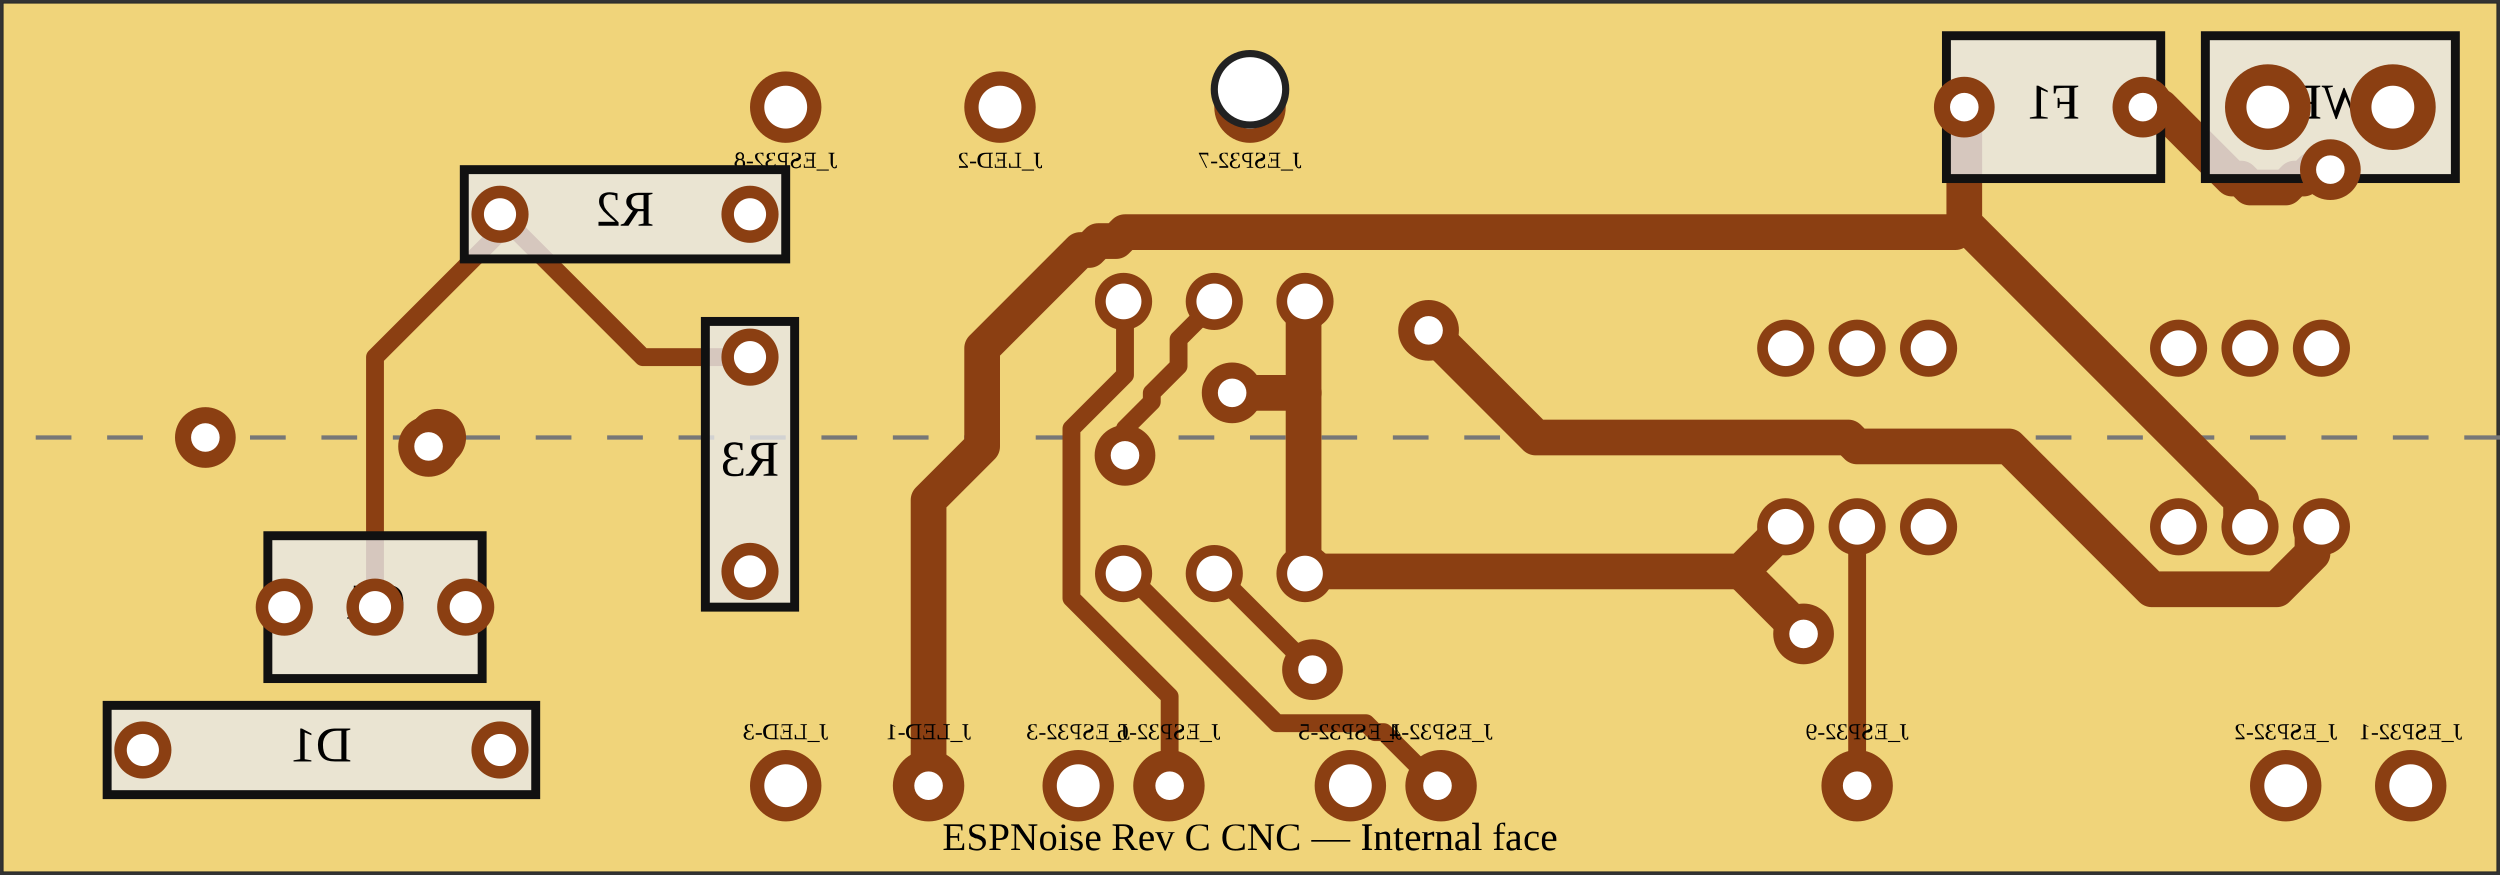
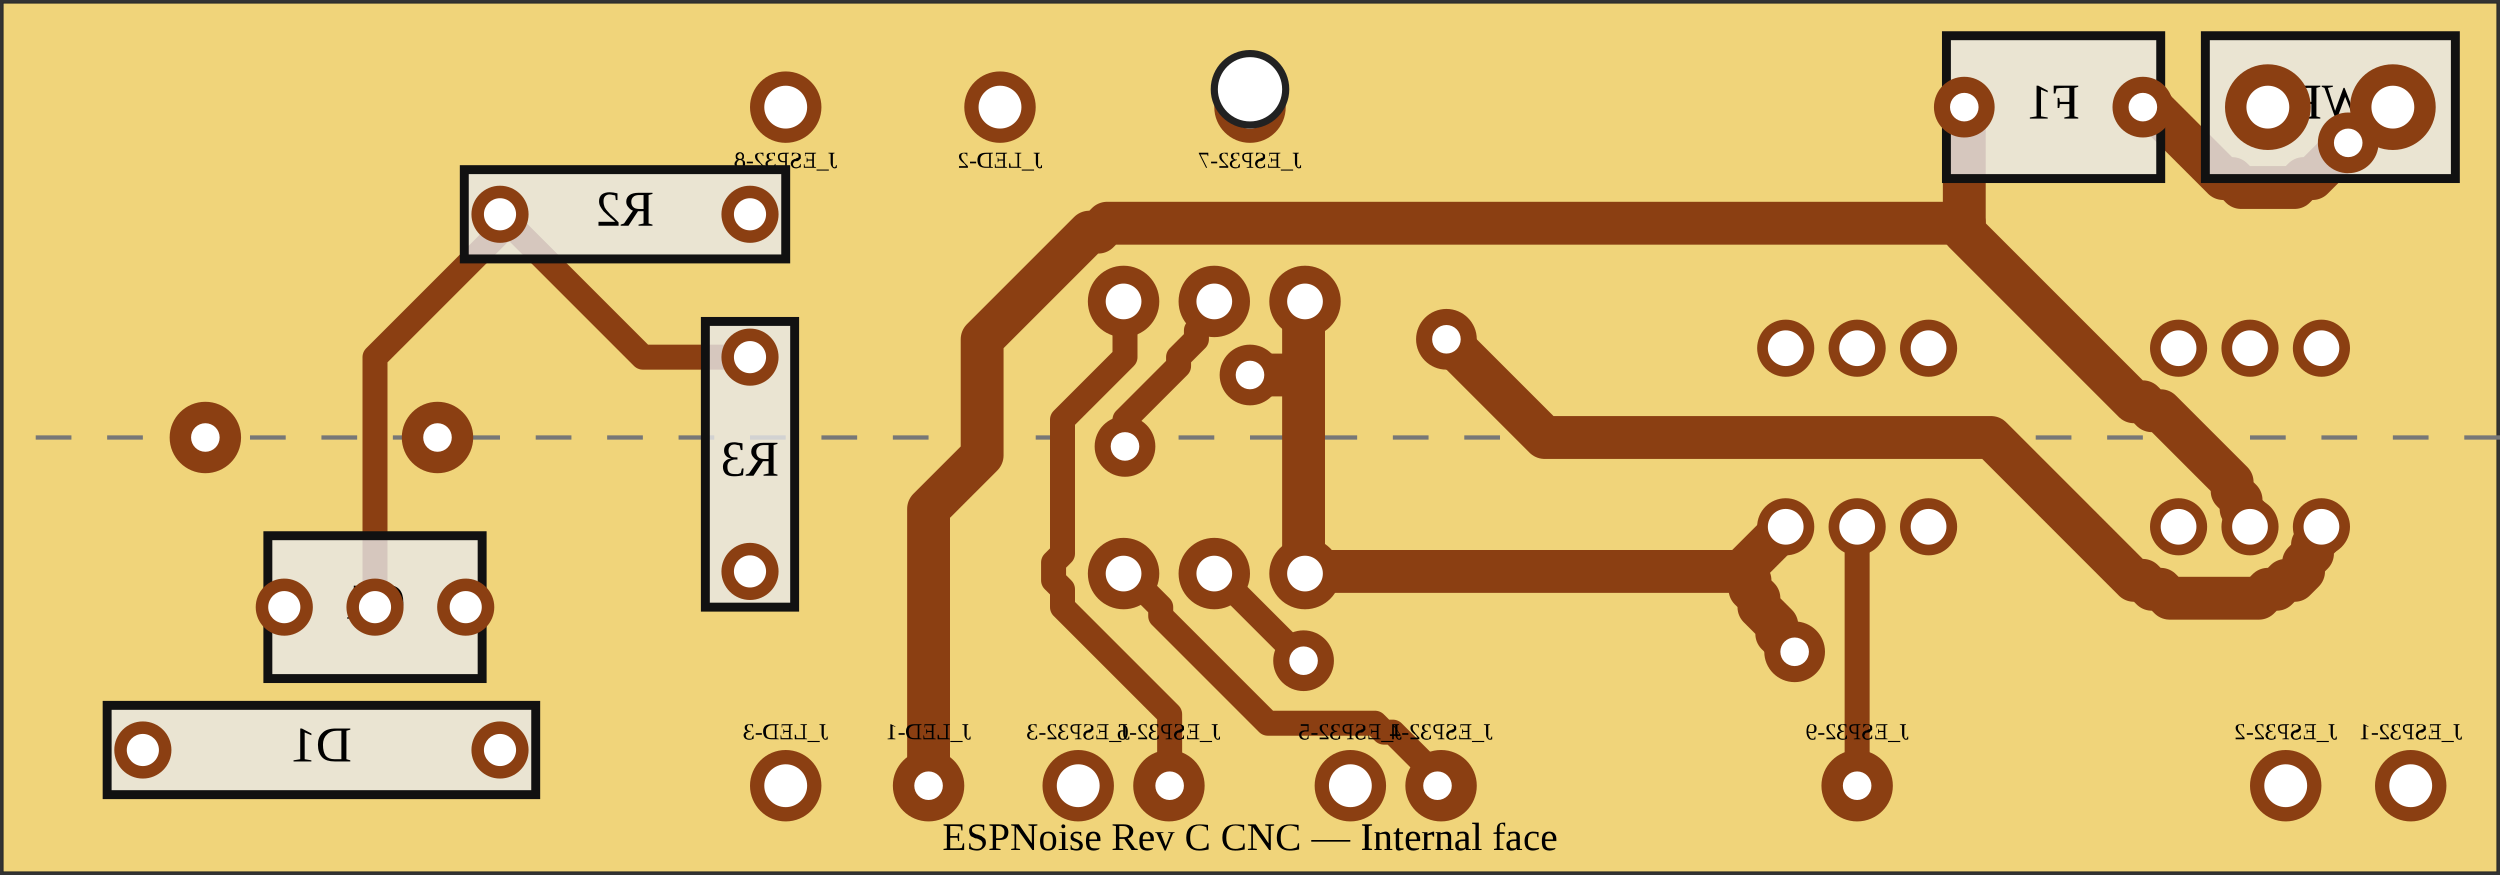
<svg xmlns="http://www.w3.org/2000/svg" width="70.0mm" height="24.5mm" viewBox="0 0 70.0 24.5">
  <rect width="70.0" height="24.5" fill="#f0d47a" stroke="#222" stroke-width="0.2" />
  <g transform="translate(70.0 0) scale(-1 1)">
    <g transform="">
      <rect width="70.0" height="24.5" fill="none" stroke="#333" stroke-width="0.15" />
      <line x1="0" y1="12.25" x2="70.0" y2="12.25" stroke="#777" stroke-width="0.12" stroke-dasharray="1,1" />
-       <polyline points="38.5,16.0 34.25,20.25 31.75,20.25 31.5,20.5 31.25,20.5 29.75,22.0" fill="none" stroke="#8b3f12" stroke-width="0.5" stroke-linecap="round" stroke-linejoin="round" />
-       <polyline points="36.0,16.0 33.25,18.75" fill="none" stroke="#8b3f12" stroke-width="0.5" stroke-linecap="round" stroke-linejoin="round" />
-       <polyline points="38.5,8.5 38.5,10.5 40.0,12.0 40.0,16.75 37.25,19.5 37.25,22.0" fill="none" stroke="#8b3f12" stroke-width="0.5" stroke-linecap="round" stroke-linejoin="round" />
-       <polyline points="36.0,8.5 37.0,9.5 37.0,10.25 37.75,11.0 37.75,11.25 38.5,12.0 38.5,12.75" fill="none" stroke="#8b3f12" stroke-width="0.5" stroke-linecap="round" stroke-linejoin="round" />
-       <polyline points="18.0,14.75 18.0,22.0" fill="none" stroke="#8b3f12" stroke-width="0.5" stroke-linecap="round" stroke-linejoin="round" />
-       <polyline points="20.0,14.75 21.25,16.0 33.5,16.0" fill="none" stroke="#8b3f12" stroke-width="1.0" stroke-linecap="round" stroke-linejoin="round" />
-       <polyline points="33.5,16.0 33.5,8.5" fill="none" stroke="#8b3f12" stroke-width="1.0" stroke-linecap="round" stroke-linejoin="round" />
-       <polyline points="33.5,11.0 35.5,11.0" fill="none" stroke="#8b3f12" stroke-width="1.0" stroke-linecap="round" stroke-linejoin="round" />
-       <polyline points="21.25,16.0 19.5,17.75" fill="none" stroke="#8b3f12" stroke-width="1.0" stroke-linecap="round" stroke-linejoin="round" />
-       <polyline points="4.75,4.75 5.25,4.75 5.5,5.0 5.75,5.0 6.0,5.25 7.0,5.25 7.25,5.0 7.5,5.0 9.5,3.0 10.0,3.0" fill="none" stroke="#8b3f12" stroke-width="1.0" stroke-linecap="round" stroke-linejoin="round" />
-       <polyline points="7.0,14.75 7.25,14.5 7.25,14.0 15.0,6.25 15.0,3.0" fill="none" stroke="#8b3f12" stroke-width="1.0" stroke-linecap="round" stroke-linejoin="round" />
-       <polyline points="15.0,6.25 15.25,6.5 38.5,6.5 38.75,6.75 39.25,6.75 39.5,7.0 39.75,7.0 42.5,9.75 42.5,12.5 44.0,14.0 44.0,22.0" fill="none" stroke="#8b3f12" stroke-width="1.0" stroke-linecap="round" stroke-linejoin="round" />
-       <polyline points="56.0,6.0 52.0,10.0 49.0,10.0" fill="none" stroke="#8b3f12" stroke-width="0.5" stroke-linecap="round" stroke-linejoin="round" />
-       <polyline points="55.75,6.25 59.5,10.0 59.5,17.0" fill="none" stroke="#8b3f12" stroke-width="0.5" stroke-linecap="round" stroke-linejoin="round" />
-       <polyline points="57.75,12.25 58.0,12.5" fill="none" stroke="#8b3f12" stroke-width="0.5" stroke-linecap="round" stroke-linejoin="round" />
-       <polyline points="5.0,14.75 5.25,15.0 5.25,15.5 6.25,16.5 9.75,16.5 13.75,12.5 18.0,12.5 18.25,12.25 27.0,12.25 30.0,9.25" fill="none" stroke="#8b3f12" stroke-width="1.0" stroke-linecap="round" stroke-linejoin="round" />
+       <polyline points="38.5,16.0 37.5,17.0 37.5,17.25 34.5,20.25 31.5,20.25 31.25,20.5 31.0,20.5 29.75,21.75 29.75,22.0" fill="none" stroke="#8b3f12" stroke-width="0.7" stroke-linecap="round" stroke-linejoin="round" />
+       <polyline points="36.0,16.0 33.5,18.5" fill="none" stroke="#8b3f12" stroke-width="0.7" stroke-linecap="round" stroke-linejoin="round" />
+       <polyline points="38.5,8.5 38.5,10.0 40.25,11.75 40.25,15.5 40.5,15.75 40.5,16.25 40.25,16.5 40.25,17.0 37.25,20.0 37.25,22.0" fill="none" stroke="#8b3f12" stroke-width="0.7" stroke-linecap="round" stroke-linejoin="round" />
+       <polyline points="36.0,8.5 36.25,8.75 36.25,9.0 36.5,9.25 36.5,9.5 37.0,10.0 37.0,10.25 38.5,11.75 38.5,12.5" fill="none" stroke="#8b3f12" stroke-width="0.7" stroke-linecap="round" stroke-linejoin="round" />
+       <polyline points="18.0,14.75 18.0,22.0" fill="none" stroke="#8b3f12" stroke-width="0.7" stroke-linecap="round" stroke-linejoin="round" />
+       <polyline points="20.0,14.75 21.25,16.0 33.5,16.0" fill="none" stroke="#8b3f12" stroke-width="1.2" stroke-linecap="round" stroke-linejoin="round" />
+       <polyline points="33.5,16.0 33.5,8.5" fill="none" stroke="#8b3f12" stroke-width="1.2" stroke-linecap="round" stroke-linejoin="round" />
+       <polyline points="33.5,10.5 35.0,10.5" fill="none" stroke="#8b3f12" stroke-width="1.2" stroke-linecap="round" stroke-linejoin="round" />
+       <polyline points="21.25,16.0 21.0,16.25 21.0,16.5 20.75,16.75 20.75,17.0 20.25,17.5 20.25,17.75 19.75,18.25" fill="none" stroke="#8b3f12" stroke-width="1.2" stroke-linecap="round" stroke-linejoin="round" />
+       <polyline points="4.25,4.0 5.25,5.0 5.5,5.0 5.75,5.25 7.25,5.25 7.5,5.0 7.75,5.0 9.75,3.0 10.0,3.0" fill="none" stroke="#8b3f12" stroke-width="1.2" stroke-linecap="round" stroke-linejoin="round" />
+       <polyline points="7.0,14.75 7.0,14.5 7.25,14.25 7.25,14.0 7.5,13.75 7.5,13.5 9.5,11.5 9.75,11.5 10.0,11.25 10.25,11.25 15.0,6.5 15.0,3.0" fill="none" stroke="#8b3f12" stroke-width="1.2" stroke-linecap="round" stroke-linejoin="round" />
+       <polyline points="15.0,6.25 39.0,6.25 39.25,6.5 39.5,6.5 42.5,9.5 42.5,12.75 44.0,14.25 44.0,22.0" fill="none" stroke="#8b3f12" stroke-width="1.2" stroke-linecap="round" stroke-linejoin="round" />
+       <polyline points="56.0,6.0 52.0,10.0 49.0,10.0" fill="none" stroke="#8b3f12" stroke-width="0.7" stroke-linecap="round" stroke-linejoin="round" />
+       <polyline points="55.75,6.25 59.5,10.0 59.5,17.0" fill="none" stroke="#8b3f12" stroke-width="0.7" stroke-linecap="round" stroke-linejoin="round" />
+       <polyline points="5.0,14.75 5.0,15.0 5.25,15.25 5.25,15.5 5.5,15.75 5.5,16.0 5.75,16.25 6.0,16.25 6.25,16.5 6.5,16.5 6.75,16.75 9.25,16.75 9.5,16.5 9.75,16.5 10.0,16.25 10.25,16.25 14.25,12.25 26.75,12.25 29.5,9.5" fill="none" stroke="#8b3f12" stroke-width="1.2" stroke-linecap="round" stroke-linejoin="round" />
      <rect x="1.25" y="1.0" width="7.0" height="4.0" fill="#e8e8e8" fill-opacity="0.8" stroke="#111" stroke-width="0.25" />
      <text x="4.75" y="3.0" font-size="1.4" text-anchor="middle" dominant-baseline="middle">PWR1</text>
      <text x="2.5" y="20.7" font-size="0.65" text-anchor="middle">J_ESP32-1</text>
      <text x="6.0" y="20.7" font-size="0.65" text-anchor="middle">J_ESP32-2</text>
      <text x="39.81" y="20.7" font-size="0.65" text-anchor="middle">J_ESP32-3</text>
      <text x="29.65" y="20.7" font-size="0.65" text-anchor="middle">J_ESP32-4</text>
      <text x="32.19" y="20.7" font-size="0.65" text-anchor="middle">J_ESP32-5</text>
      <text x="37.27" y="20.7" font-size="0.65" text-anchor="middle">J_ESP32-6</text>
      <text x="35.0" y="4.7" font-size="0.65" text-anchor="middle">J_ESP32-7</text>
      <text x="48.0" y="4.7" font-size="0.65" text-anchor="middle">J_ESP32-8</text>
      <text x="18.0" y="20.7" font-size="0.65" text-anchor="middle">J_ESP32-9</text>
      <text x="44.0" y="20.7" font-size="0.65" text-anchor="middle">J_LED-1</text>
      <text x="42.0" y="4.7" font-size="0.65" text-anchor="middle">J_LED-2</text>
      <text x="48.0" y="20.7" font-size="0.65" text-anchor="middle">J_LED-3</text>
      <rect x="48.0" y="4.75" width="9.0" height="2.5" fill="#e8e8e8" fill-opacity="0.8" stroke="#111" stroke-width="0.25" />
      <text x="52.5" y="6.0" font-size="1.4" text-anchor="middle" dominant-baseline="middle">R2</text>
      <rect x="47.75" y="9.0" width="2.5" height="8.0" fill="#e8e8e8" fill-opacity="0.8" stroke="#111" stroke-width="0.25" />
      <text x="49.0" y="13.0" font-size="1.4" text-anchor="middle" dominant-baseline="middle">R3</text>
      <rect x="55.0" y="19.75" width="12.0" height="2.5" fill="#e8e8e8" fill-opacity="0.8" stroke="#111" stroke-width="0.25" />
      <text x="61.0" y="21.0" font-size="1.4" text-anchor="middle" dominant-baseline="middle">D1</text>
      <rect x="9.5" y="1.0" width="6.0" height="4.0" fill="#e8e8e8" fill-opacity="0.8" stroke="#111" stroke-width="0.25" />
      <text x="12.5" y="3.0" font-size="1.4" text-anchor="middle" dominant-baseline="middle">F1</text>
      <rect x="56.5" y="15.0" width="6.0" height="4.0" fill="#e8e8e8" fill-opacity="0.8" stroke="#111" stroke-width="0.25" />
      <text x="59.5" y="17.0" font-size="1.4" text-anchor="middle" dominant-baseline="middle">Q1</text>
      <circle cx="5.0" cy="9.75" r="0.8" fill="#8b3f12" />
      <circle cx="5.0" cy="9.75" r="0.5" fill="#fff" />
      <circle cx="7.0" cy="9.75" r="0.8" fill="#8b3f12" />
      <circle cx="7.0" cy="9.75" r="0.5" fill="#fff" />
      <circle cx="9.0" cy="9.75" r="0.8" fill="#8b3f12" />
      <circle cx="9.0" cy="9.75" r="0.5" fill="#fff" />
      <circle cx="5.0" cy="14.75" r="0.8" fill="#8b3f12" />
      <circle cx="5.0" cy="14.75" r="0.5" fill="#fff" />
      <circle cx="7.0" cy="14.75" r="0.8" fill="#8b3f12" />
      <circle cx="7.0" cy="14.75" r="0.5" fill="#fff" />
      <circle cx="9.0" cy="14.75" r="0.8" fill="#8b3f12" />
      <circle cx="9.0" cy="14.75" r="0.5" fill="#fff" />
      <circle cx="16.0" cy="9.75" r="0.8" fill="#8b3f12" />
      <circle cx="16.0" cy="9.75" r="0.5" fill="#fff" />
      <circle cx="18.0" cy="9.75" r="0.8" fill="#8b3f12" />
      <circle cx="18.0" cy="9.75" r="0.5" fill="#fff" />
      <circle cx="20.0" cy="9.75" r="0.8" fill="#8b3f12" />
      <circle cx="20.0" cy="9.75" r="0.5" fill="#fff" />
      <circle cx="16.0" cy="14.75" r="0.8" fill="#8b3f12" />
      <circle cx="16.0" cy="14.75" r="0.5" fill="#fff" />
      <circle cx="18.0" cy="14.75" r="0.8" fill="#8b3f12" />
      <circle cx="18.0" cy="14.75" r="0.5" fill="#fff" />
      <circle cx="20.0" cy="14.75" r="0.8" fill="#8b3f12" />
      <circle cx="20.0" cy="14.75" r="0.5" fill="#fff" />
-       <circle cx="33.46" cy="8.44" r="0.8" fill="#8b3f12" />
+       <circle cx="33.46" cy="8.44" r="1.0" fill="#8b3f12" />
      <circle cx="33.46" cy="8.44" r="0.5" fill="#fff" />
-       <circle cx="36.0" cy="8.44" r="0.8" fill="#8b3f12" />
+       <circle cx="36.0" cy="8.44" r="1.0" fill="#8b3f12" />
      <circle cx="36.0" cy="8.44" r="0.5" fill="#fff" />
-       <circle cx="38.54" cy="8.44" r="0.8" fill="#8b3f12" />
+       <circle cx="38.54" cy="8.44" r="1.0" fill="#8b3f12" />
      <circle cx="38.54" cy="8.44" r="0.5" fill="#fff" />
-       <circle cx="33.46" cy="16.06" r="0.8" fill="#8b3f12" />
+       <circle cx="33.46" cy="16.06" r="1.0" fill="#8b3f12" />
      <circle cx="33.46" cy="16.06" r="0.5" fill="#fff" />
-       <circle cx="36.0" cy="16.06" r="0.8" fill="#8b3f12" />
+       <circle cx="36.0" cy="16.06" r="1.0" fill="#8b3f12" />
      <circle cx="36.0" cy="16.06" r="0.5" fill="#fff" />
-       <circle cx="38.54" cy="16.06" r="0.8" fill="#8b3f12" />
+       <circle cx="38.54" cy="16.06" r="1.0" fill="#8b3f12" />
      <circle cx="38.54" cy="16.06" r="0.5" fill="#fff" />
-       <circle cx="64.25" cy="12.25" r="0.8" fill="#8b3f12" />
+       <circle cx="64.25" cy="12.25" r="1.0" fill="#8b3f12" />
      <circle cx="64.25" cy="12.25" r="0.4" fill="#fff" />
-       <circle cx="57.75" cy="12.25" r="0.8" fill="#8b3f12" />
+       <circle cx="57.75" cy="12.25" r="1.0" fill="#8b3f12" />
      <circle cx="57.75" cy="12.25" r="0.4" fill="#fff" />
      <circle cx="3.0" cy="3.0" r="1.2" fill="#8b3f12" />
      <circle cx="3.0" cy="3.0" r="0.6" fill="#fff" />
      <circle cx="6.5" cy="3.0" r="1.2" fill="#8b3f12" />
      <circle cx="6.5" cy="3.0" r="0.6" fill="#fff" />
      <circle cx="2.5" cy="22.0" r="1.0" fill="#8b3f12" />
      <circle cx="2.5" cy="22.0" r="0.6" fill="#fff" />
      <circle cx="6.0" cy="22.0" r="1.0" fill="#8b3f12" />
      <circle cx="6.0" cy="22.0" r="0.6" fill="#fff" />
      <circle cx="39.81" cy="22.0" r="1.0" fill="#8b3f12" />
      <circle cx="39.81" cy="22.0" r="0.6" fill="#fff" />
      <circle cx="29.65" cy="22.0" r="1.0" fill="#8b3f12" />
      <circle cx="29.65" cy="22.0" r="0.6" fill="#fff" />
      <circle cx="32.19" cy="22.0" r="1.0" fill="#8b3f12" />
      <circle cx="32.19" cy="22.0" r="0.6" fill="#fff" />
      <circle cx="37.27" cy="22.0" r="1.0" fill="#8b3f12" />
      <circle cx="37.27" cy="22.0" r="0.6" fill="#fff" />
      <circle cx="35.0" cy="3.0" r="1.0" fill="#8b3f12" />
      <circle cx="35.0" cy="3.0" r="0.6" fill="#fff" />
      <circle cx="48.0" cy="3.0" r="1.0" fill="#8b3f12" />
      <circle cx="48.0" cy="3.0" r="0.6" fill="#fff" />
      <circle cx="18.0" cy="22.0" r="1.0" fill="#8b3f12" />
      <circle cx="18.0" cy="22.0" r="0.6" fill="#fff" />
      <circle cx="44.0" cy="22.0" r="1.0" fill="#8b3f12" />
      <circle cx="44.0" cy="22.0" r="0.6" fill="#fff" />
      <circle cx="42.0" cy="3.0" r="1.0" fill="#8b3f12" />
      <circle cx="42.0" cy="3.0" r="0.6" fill="#fff" />
      <circle cx="48.0" cy="22.0" r="1.0" fill="#8b3f12" />
      <circle cx="48.0" cy="22.0" r="0.6" fill="#fff" />
      <circle cx="49.0" cy="6.0" r="0.8" fill="#8b3f12" />
      <circle cx="49.0" cy="6.0" r="0.45" fill="#fff" />
      <circle cx="56.0" cy="6.0" r="0.8" fill="#8b3f12" />
      <circle cx="56.0" cy="6.0" r="0.45" fill="#fff" />
      <circle cx="49.0" cy="10.0" r="0.8" fill="#8b3f12" />
      <circle cx="49.0" cy="10.0" r="0.45" fill="#fff" />
      <circle cx="49.0" cy="16.0" r="0.8" fill="#8b3f12" />
      <circle cx="49.0" cy="16.0" r="0.45" fill="#fff" />
      <circle cx="66.0" cy="21.0" r="0.8" fill="#8b3f12" />
      <circle cx="66.0" cy="21.0" r="0.45" fill="#fff" />
      <circle cx="56.0" cy="21.0" r="0.8" fill="#8b3f12" />
      <circle cx="56.0" cy="21.0" r="0.45" fill="#fff" />
      <circle cx="10.0" cy="3.0" r="0.8" fill="#8b3f12" />
      <circle cx="10.0" cy="3.0" r="0.5" fill="#fff" />
      <circle cx="15.0" cy="3.0" r="0.8" fill="#8b3f12" />
      <circle cx="15.0" cy="3.0" r="0.5" fill="#fff" />
      <circle cx="56.96" cy="17.0" r="0.8" fill="#8b3f12" />
      <circle cx="56.96" cy="17.0" r="0.45" fill="#fff" />
      <circle cx="59.5" cy="17.0" r="0.8" fill="#8b3f12" />
      <circle cx="59.5" cy="17.0" r="0.45" fill="#fff" />
      <circle cx="62.04" cy="17.0" r="0.8" fill="#8b3f12" />
      <circle cx="62.04" cy="17.0" r="0.45" fill="#fff" />
      <circle cx="29.75" cy="22.0" r="0.85" fill="#8b3f12" />
      <circle cx="29.75" cy="22.0" r="0.4" fill="#fff" />
-       <circle cx="33.25" cy="18.75" r="0.85" fill="#8b3f12" />
-       <circle cx="33.25" cy="18.75" r="0.4" fill="#fff" />
+       <circle cx="33.5" cy="18.5" r="0.85" fill="#8b3f12" />
+       <circle cx="33.5" cy="18.5" r="0.4" fill="#fff" />
      <circle cx="37.25" cy="22.0" r="0.85" fill="#8b3f12" />
      <circle cx="37.25" cy="22.0" r="0.4" fill="#fff" />
-       <circle cx="38.5" cy="12.75" r="0.85" fill="#8b3f12" />
-       <circle cx="38.5" cy="12.75" r="0.4" fill="#fff" />
+       <circle cx="38.5" cy="12.5" r="0.85" fill="#8b3f12" />
+       <circle cx="38.5" cy="12.5" r="0.4" fill="#fff" />
      <circle cx="18.0" cy="22.0" r="0.85" fill="#8b3f12" />
      <circle cx="18.0" cy="22.0" r="0.4" fill="#fff" />
-       <circle cx="35.5" cy="11.0" r="0.85" fill="#8b3f12" />
-       <circle cx="35.5" cy="11.0" r="0.4" fill="#fff" />
-       <circle cx="19.5" cy="17.75" r="0.85" fill="#8b3f12" />
-       <circle cx="19.5" cy="17.75" r="0.4" fill="#fff" />
-       <circle cx="4.75" cy="4.75" r="0.85" fill="#8b3f12" />
-       <circle cx="4.75" cy="4.75" r="0.4" fill="#fff" />
+       <circle cx="35.0" cy="10.5" r="0.85" fill="#8b3f12" />
+       <circle cx="35.0" cy="10.5" r="0.4" fill="#fff" />
+       <circle cx="19.75" cy="18.25" r="0.85" fill="#8b3f12" />
+       <circle cx="19.75" cy="18.25" r="0.4" fill="#fff" />
+       <circle cx="4.25" cy="4.0" r="0.85" fill="#8b3f12" />
+       <circle cx="4.25" cy="4.0" r="0.4" fill="#fff" />
      <circle cx="10.0" cy="3.0" r="0.85" fill="#8b3f12" />
      <circle cx="10.0" cy="3.0" r="0.4" fill="#fff" />
      <circle cx="15.0" cy="3.0" r="0.85" fill="#8b3f12" />
      <circle cx="15.0" cy="3.0" r="0.4" fill="#fff" />
      <circle cx="44.0" cy="22.0" r="0.85" fill="#8b3f12" />
      <circle cx="44.0" cy="22.0" r="0.4" fill="#fff" />
-       <circle cx="58.0" cy="12.5" r="0.85" fill="#8b3f12" />
-       <circle cx="58.0" cy="12.5" r="0.4" fill="#fff" />
-       <circle cx="30.0" cy="9.25" r="0.85" fill="#8b3f12" />
-       <circle cx="30.0" cy="9.25" r="0.4" fill="#fff" />
+       <circle cx="57.75" cy="12.25" r="0.85" fill="#8b3f12" />
+       <circle cx="57.75" cy="12.25" r="0.4" fill="#fff" />
+       <circle cx="29.5" cy="9.5" r="0.85" fill="#8b3f12" />
+       <circle cx="29.5" cy="9.5" r="0.4" fill="#fff" />
      <circle cx="64.25" cy="12.25" r="0.85" fill="#8b3f12" />
      <circle cx="64.25" cy="12.25" r="0.4" fill="#fff" />
      <circle cx="35.0" cy="2.5" r="1" fill="#fff" stroke="#222" stroke-width="0.2" />
    </g>
  </g>
  <text x="35.0" y="23.8" font-size="1.1" text-anchor="middle">ESPNoise Rev C CNC — Internal face</text>
</svg>
